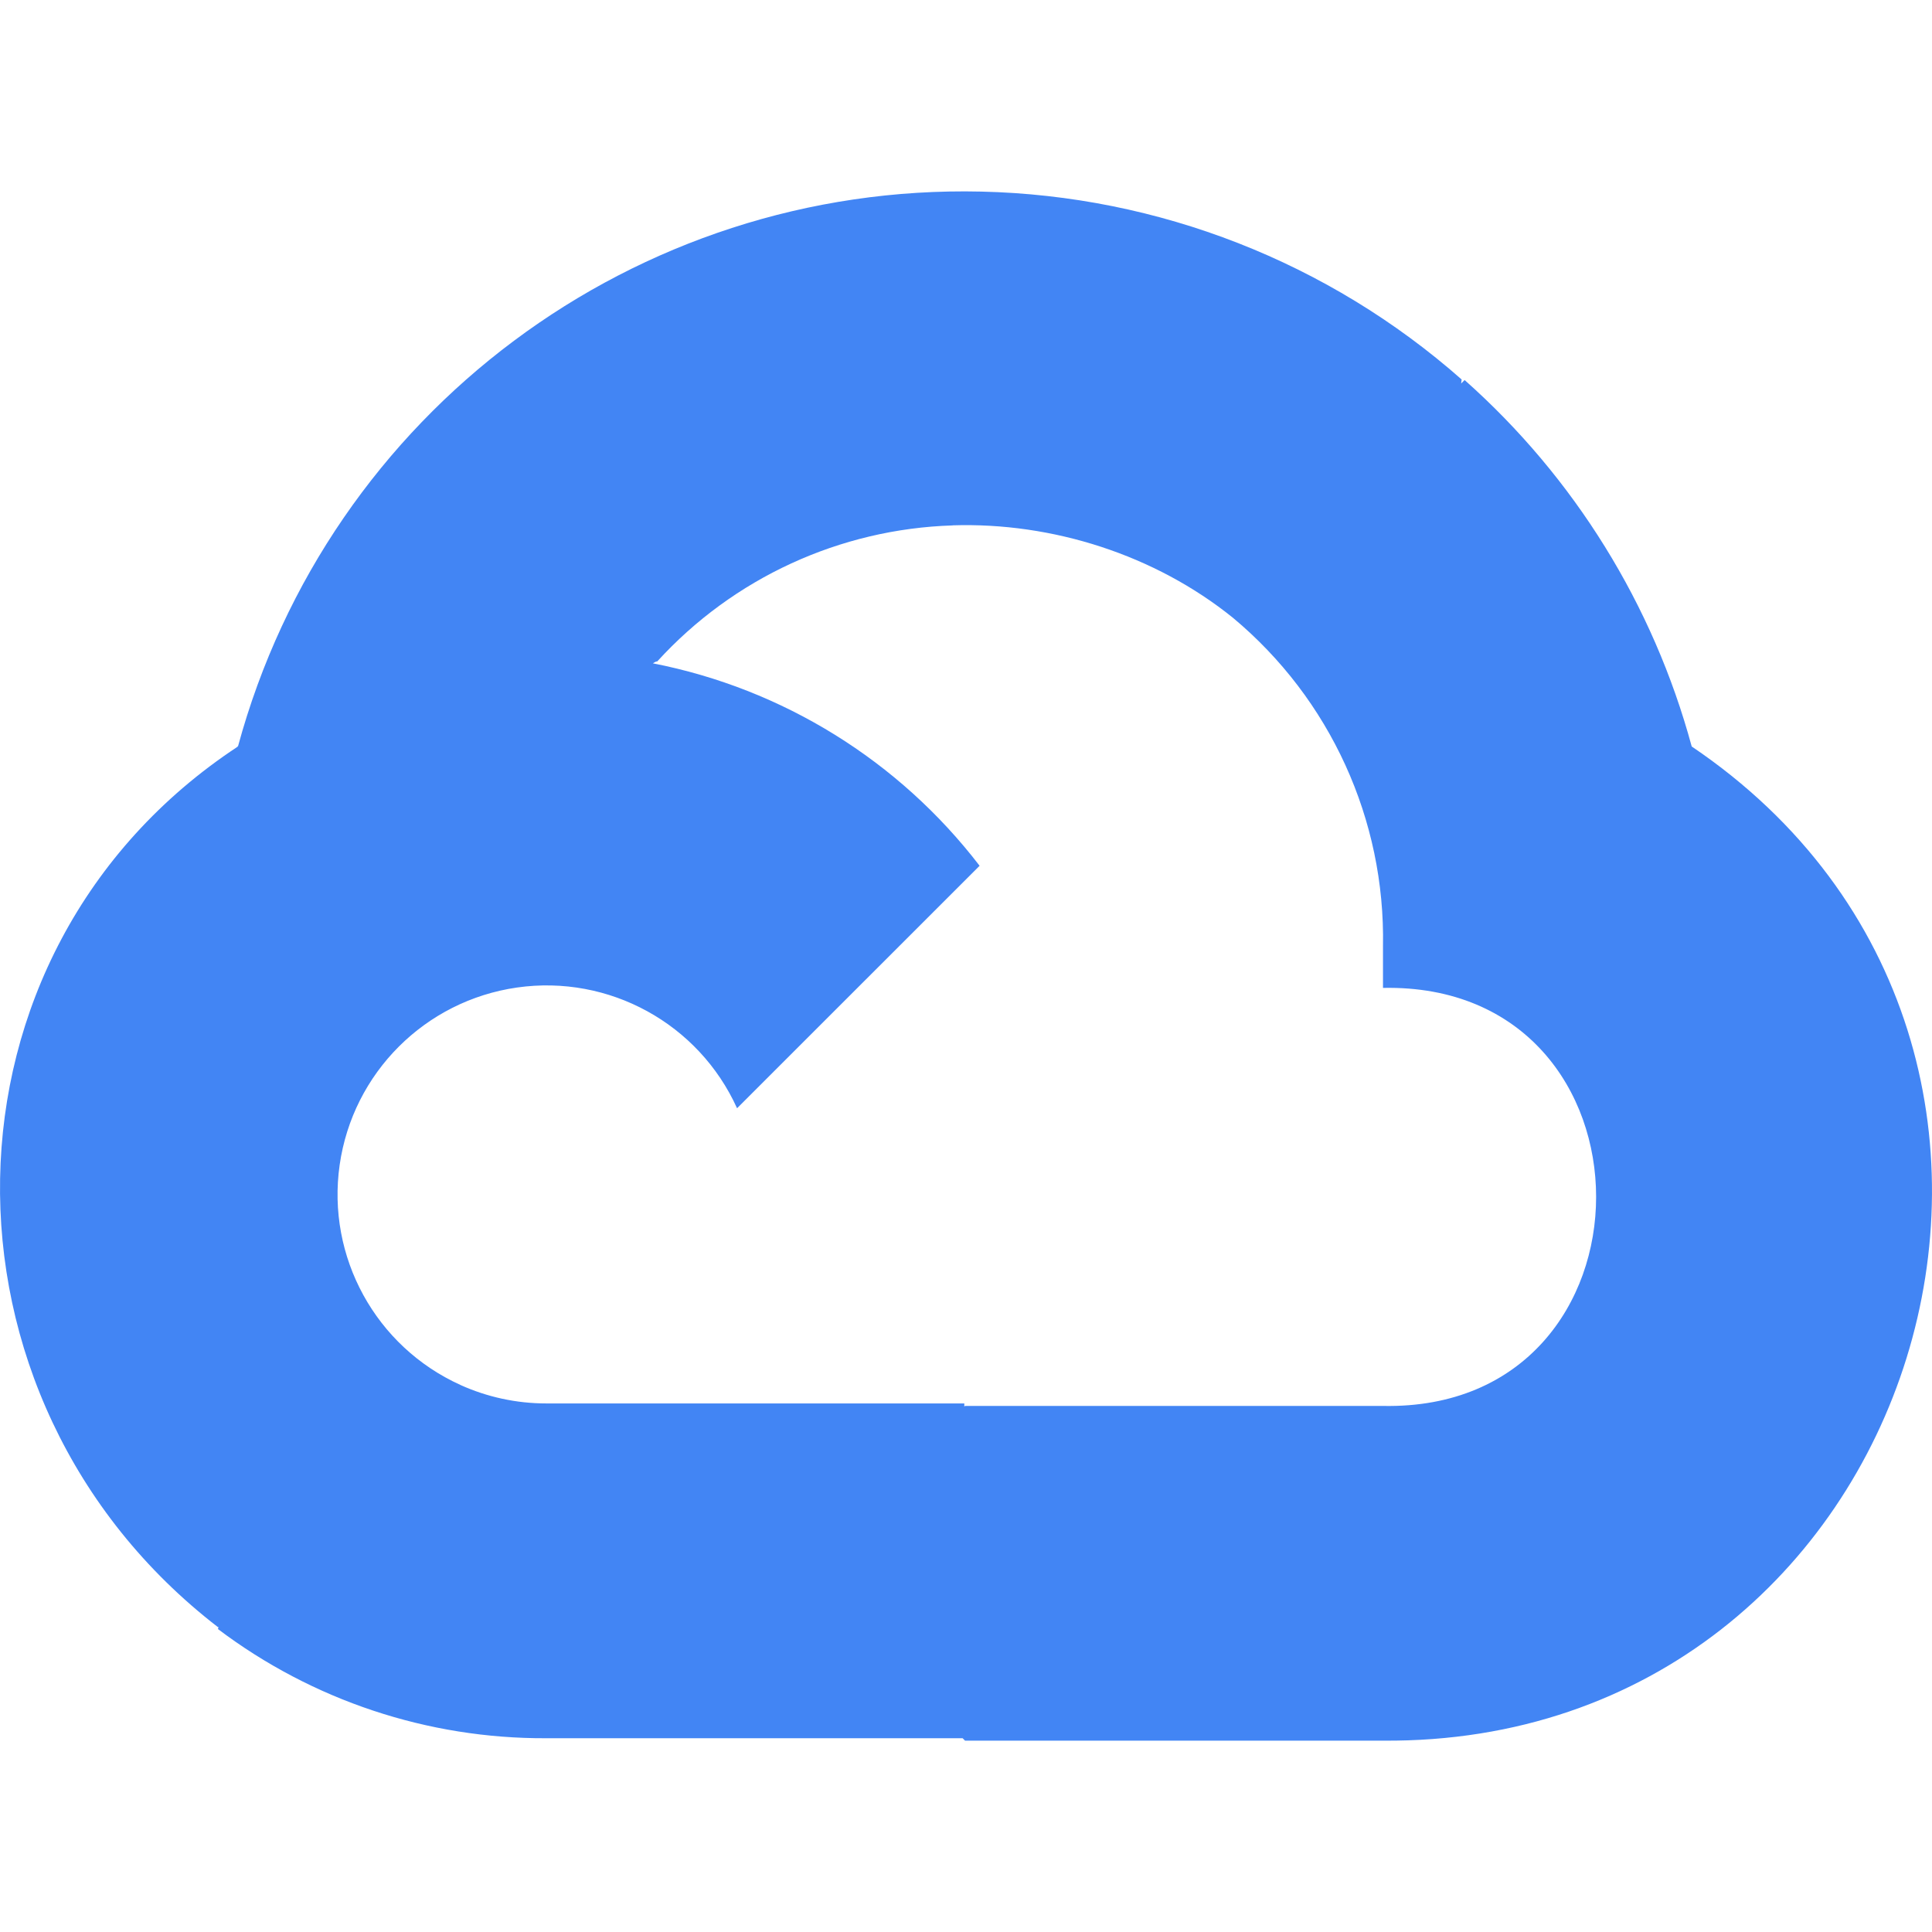
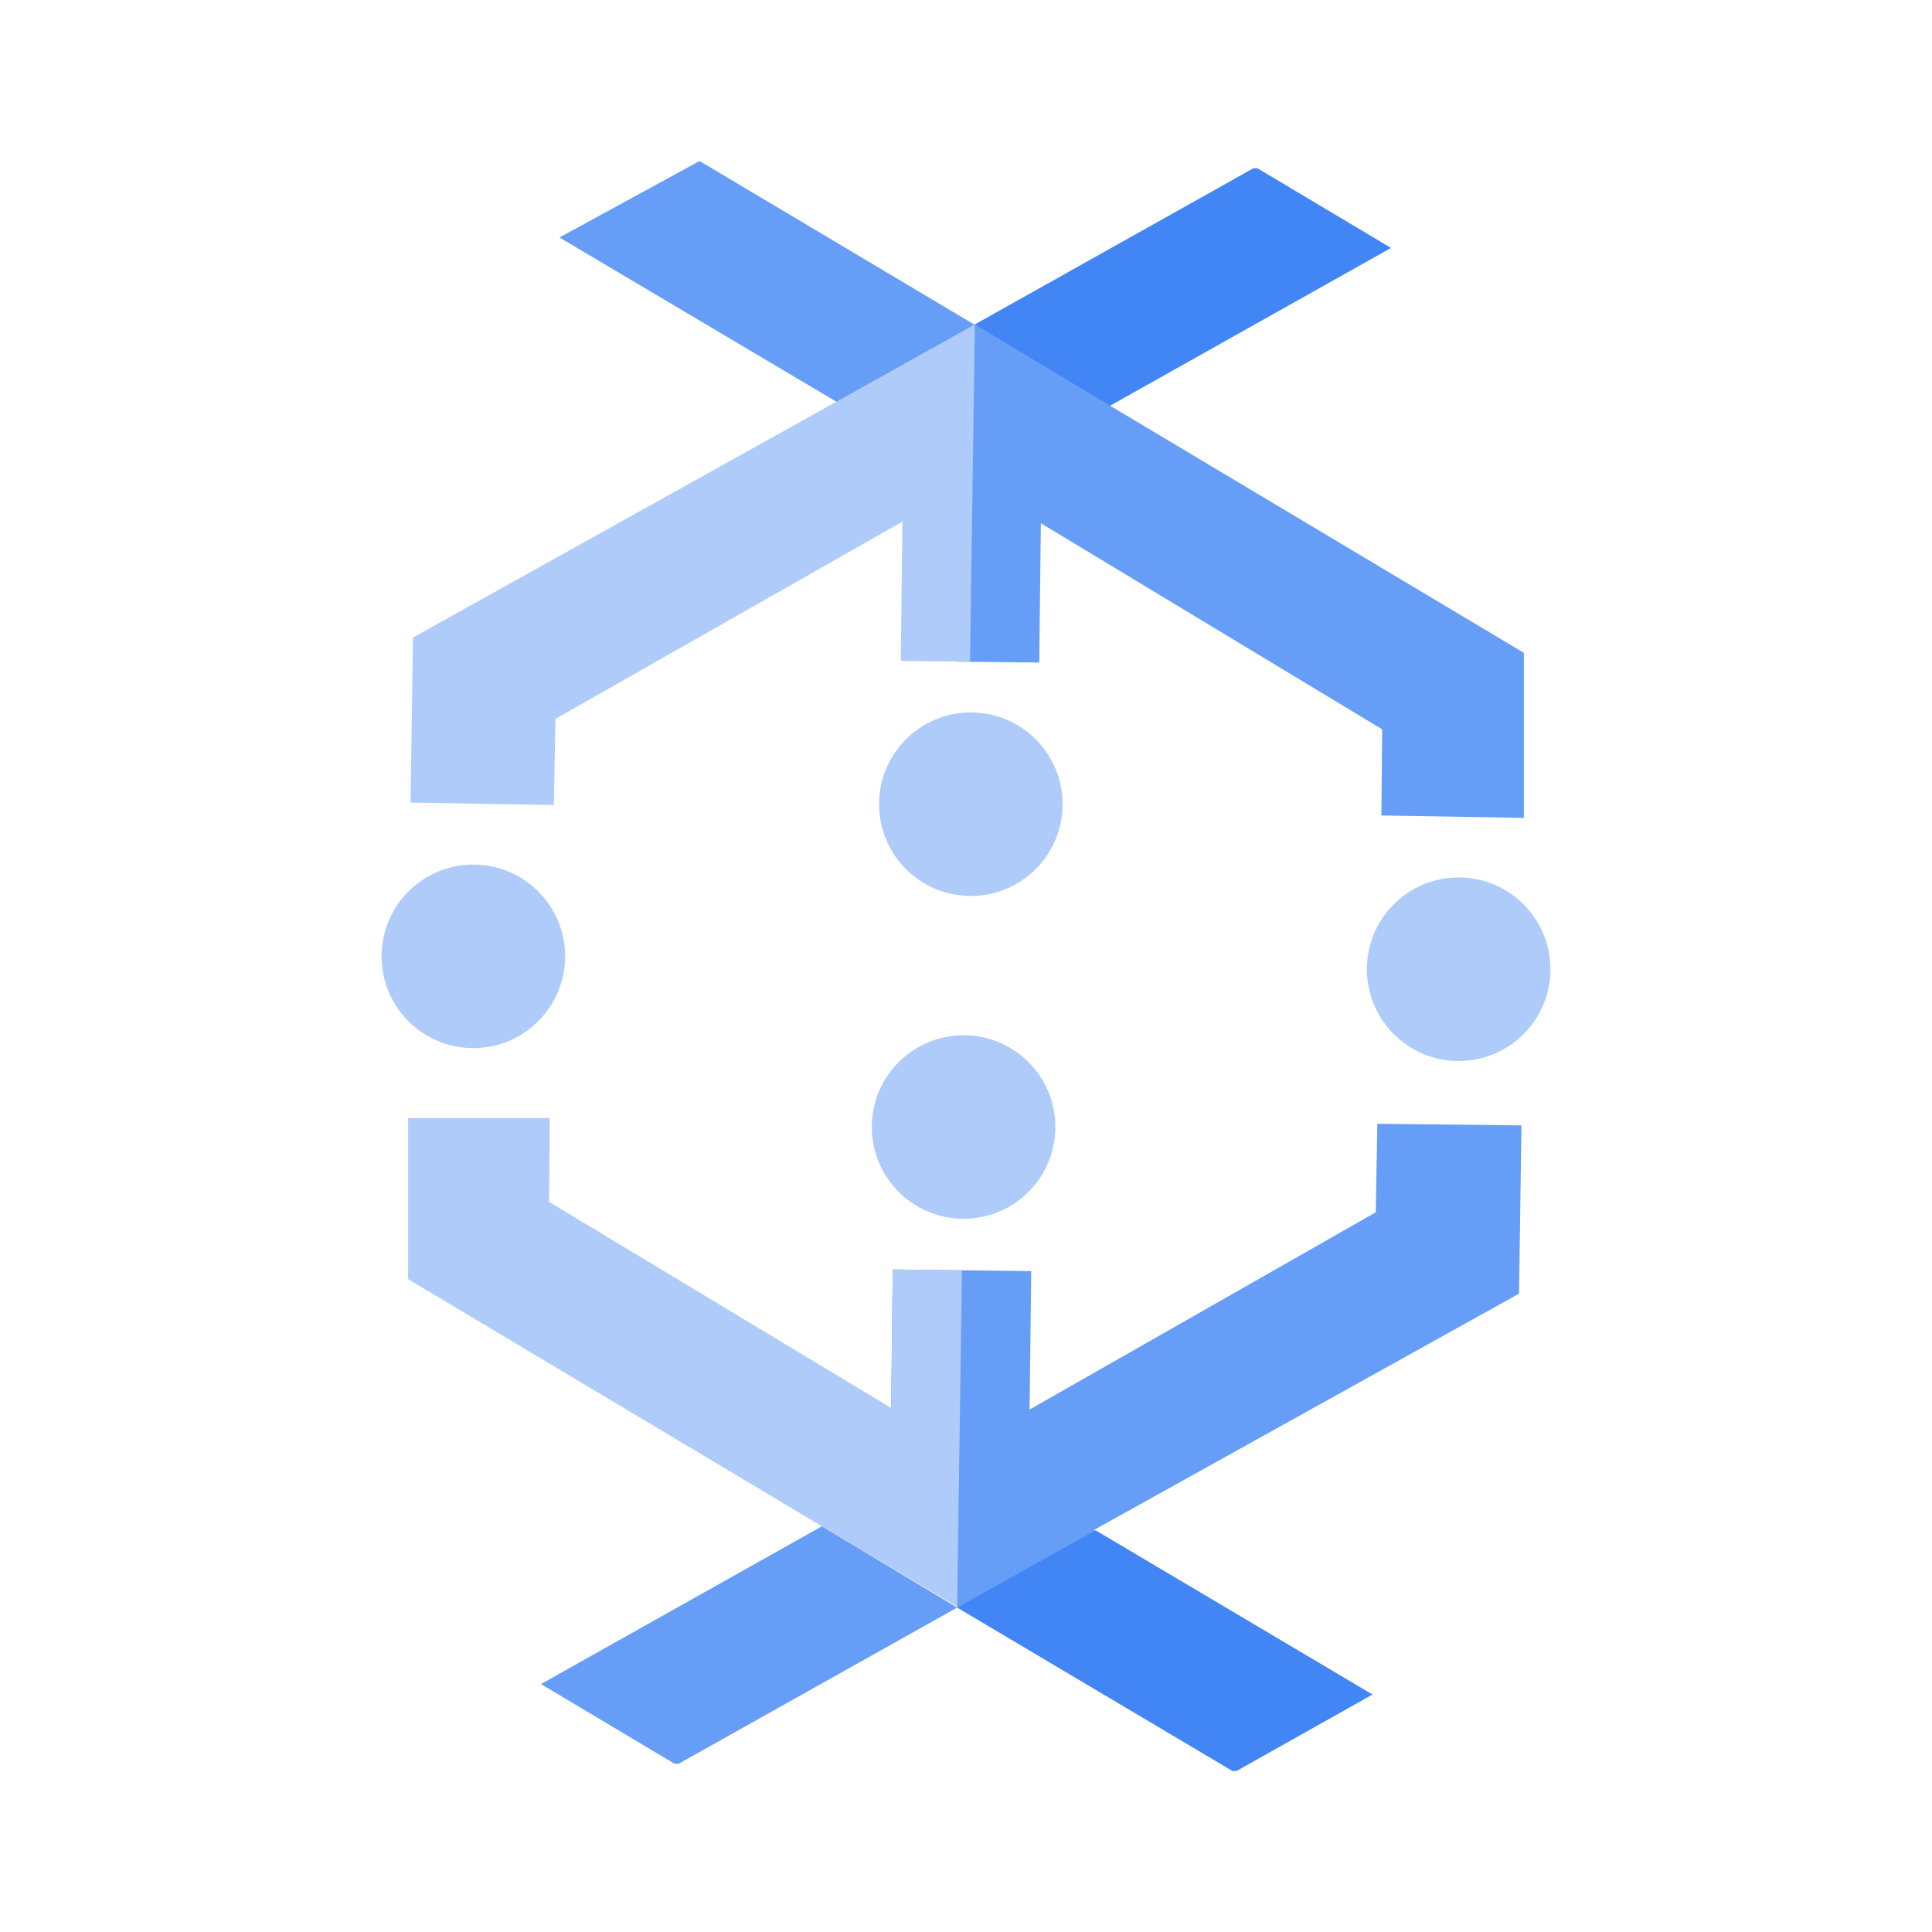
- <svg xmlns="http://www.w3.org/2000/svg" fill="#4285F4" role="img" viewBox="0 0 24 24">
-   <path d="M12.19 2.38a9.344 9.344 0 0 0-9.234 6.893c.053-.02-.055.013 0 0-3.875 2.551-3.922 8.11-.247 10.941l.006-.007-.007.03a6.717 6.717 0 0 0 4.077 1.356h5.173l.03.03h5.192c6.687.053 9.376-8.605 3.835-12.35a9.365 9.365 0 0 0-2.821-4.552l-.043.043.006-.05A9.344 9.344 0 0 0 12.19 2.38zm-.358 4.146c1.244-.04 2.518.368 3.486 1.15a5.186 5.186 0 0 1 1.862 4.078v.518c3.53-.07 3.53 5.262 0 5.193h-5.193l-.008.009v-.04H6.785a2.59 2.59 0 0 1-1.067-.23h.001a2.597 2.597 0 1 1 3.437-3.437l3.013-3.012A6.747 6.747 0 0 0 8.11 8.24c.018-.01.04-.026.054-.023a5.186 5.186 0 0 1 3.67-1.69z" />
+ <svg xmlns="http://www.w3.org/2000/svg" width="24px" height="24px" viewBox="0 0 24 24">
+   <defs>
+     <style>.cls-1{fill:#669df6;}.cls-1,.cls-2,.cls-3{fill-rule:evenodd;}.cls-2,.cls-4{fill:#aecbfa;}.cls-3{fill:#4285f4;}</style>
+   </defs>
+   <g data-name="Product Icons">
+     <g>
+       <polygon class="cls-1" points="13.79 5.04 13.52 4.1 12.11 4.03 10.39 4.99 11.91 6.49 11.89 8.22 12.91 8.23 12.93 6.5 17.17 9.06 17.16 10.13 18.93 10.16 18.93 8.11 13.79 5.04" />
+       <polygon class="cls-2" points="12.11 4.03 12.11 4.03 12.1 4.03 10.68 4.38 10.39 4.99 5.13 7.92 5.1 9.97 6.88 10 6.9 8.93 11.21 6.48 11.19 8.21 12.05 8.22 12.11 4.03" />
+       <polygon class="cls-1" points="12.11 4.03 12.11 4.03 12.1 4.03 8.69 2 6.95 2.95 10.39 4.99 12.11 4.03 12.11 4.03" />
+       <polygon class="cls-1" points="17.09 15.06 12.79 17.51 12.81 15.79 11.09 15.77 11.07 17.49 11.89 19.97 13.31 19.85 13.6 19 18.87 16.07 18.9 13.98 17.11 13.96 17.09 15.06" />
+       <polygon class="cls-1" points="11.89 19.97 11.89 19.97 11.89 19.97 8.43 21.91 8.38 21.91 6.72 20.92 10.21 18.96 11.89 19.97 11.89 19.97" />
+       <polygon class="cls-3" points="13.79 5.04 17.28 3.08 15.62 2.09 15.57 2.09 12.11 4.03 13.79 5.04" />
+       <polygon class="cls-3" points="13.61 19.01 17.05 21.05 15.36 22 15.31 22 11.89 19.97 11.89 19.97 11.89 19.97 11.89 19.97 13.61 19.01" />
+       <polygon class="cls-2" points="11.89 19.96 10.21 18.96 5.07 15.89 5.07 13.89 6.83 13.89 6.82 14.93 11.07 17.49 11.09 15.77 11.95 15.78 11.89 19.96" />
+       <circle id="Oval" class="cls-4" cx="18.12" cy="12.04" r="1.14" />
+       <circle class="cls-4" cx="5.88" cy="11.88" r="1.14" />
+       <circle class="cls-4" cx="12.06" cy="9.99" r="1.14" />
+       <circle class="cls-4" cx="11.97" cy="14" r="1.14" />
+     </g>
+   </g>
</svg>
